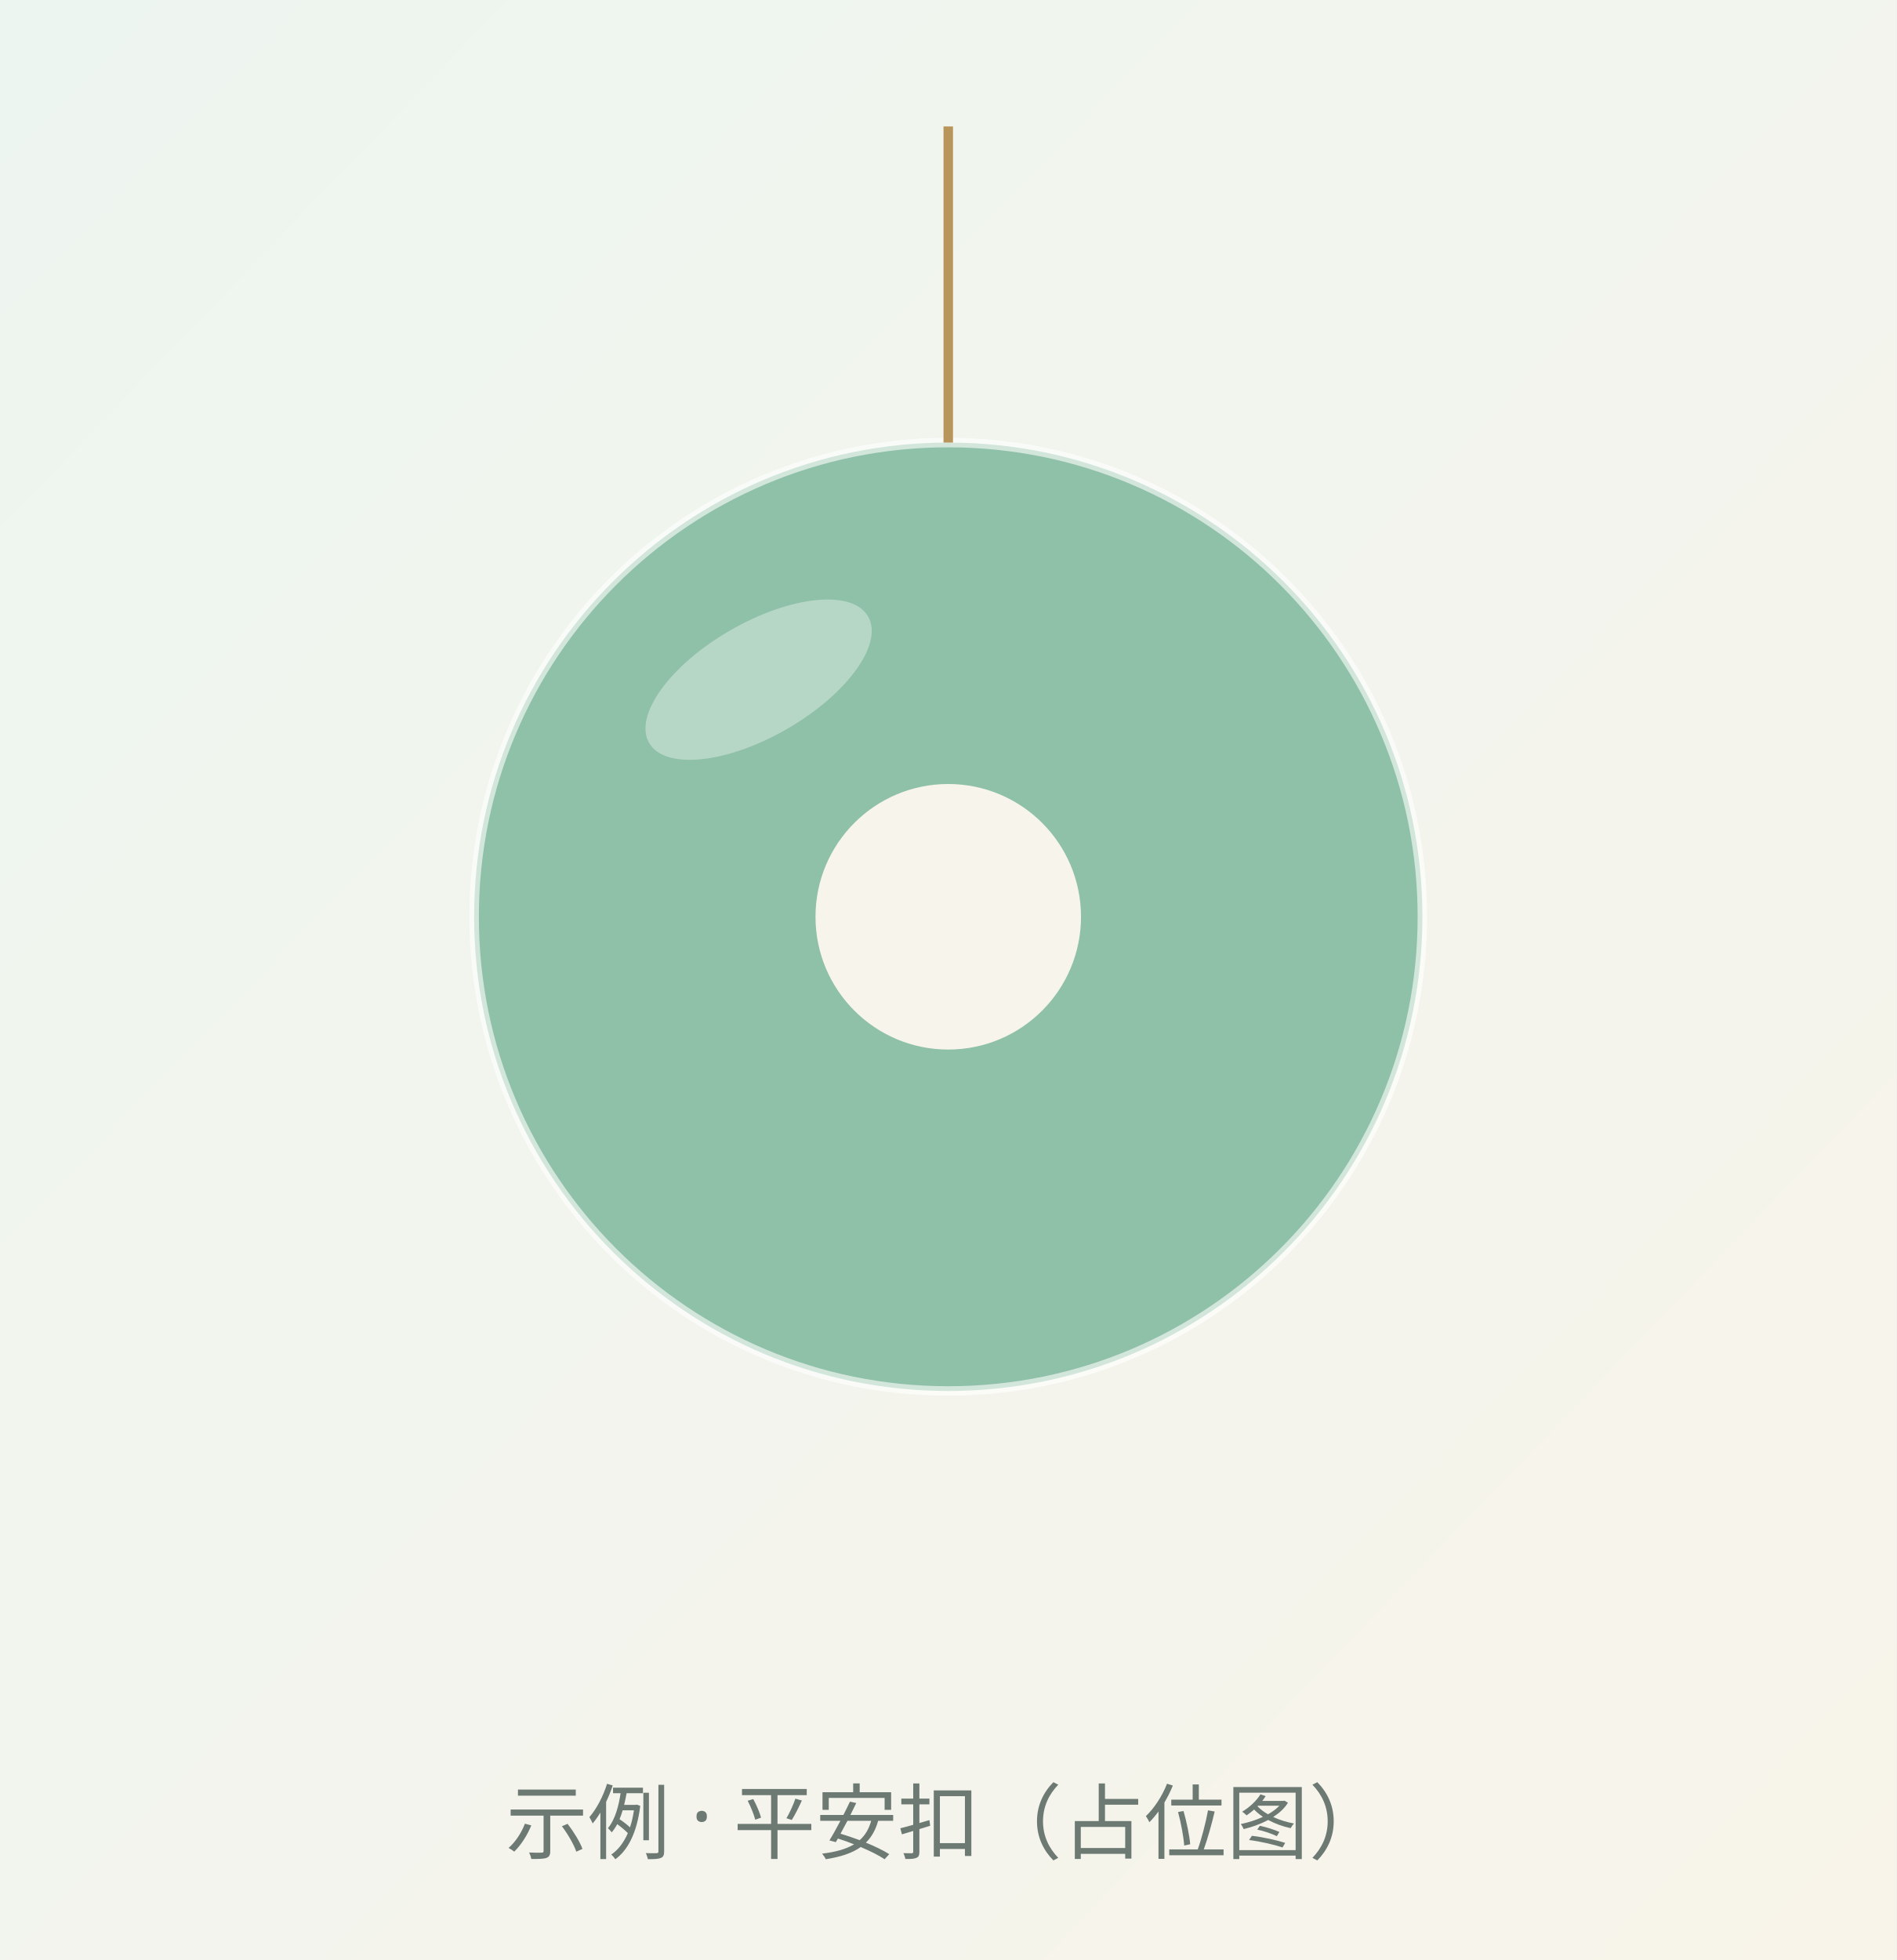
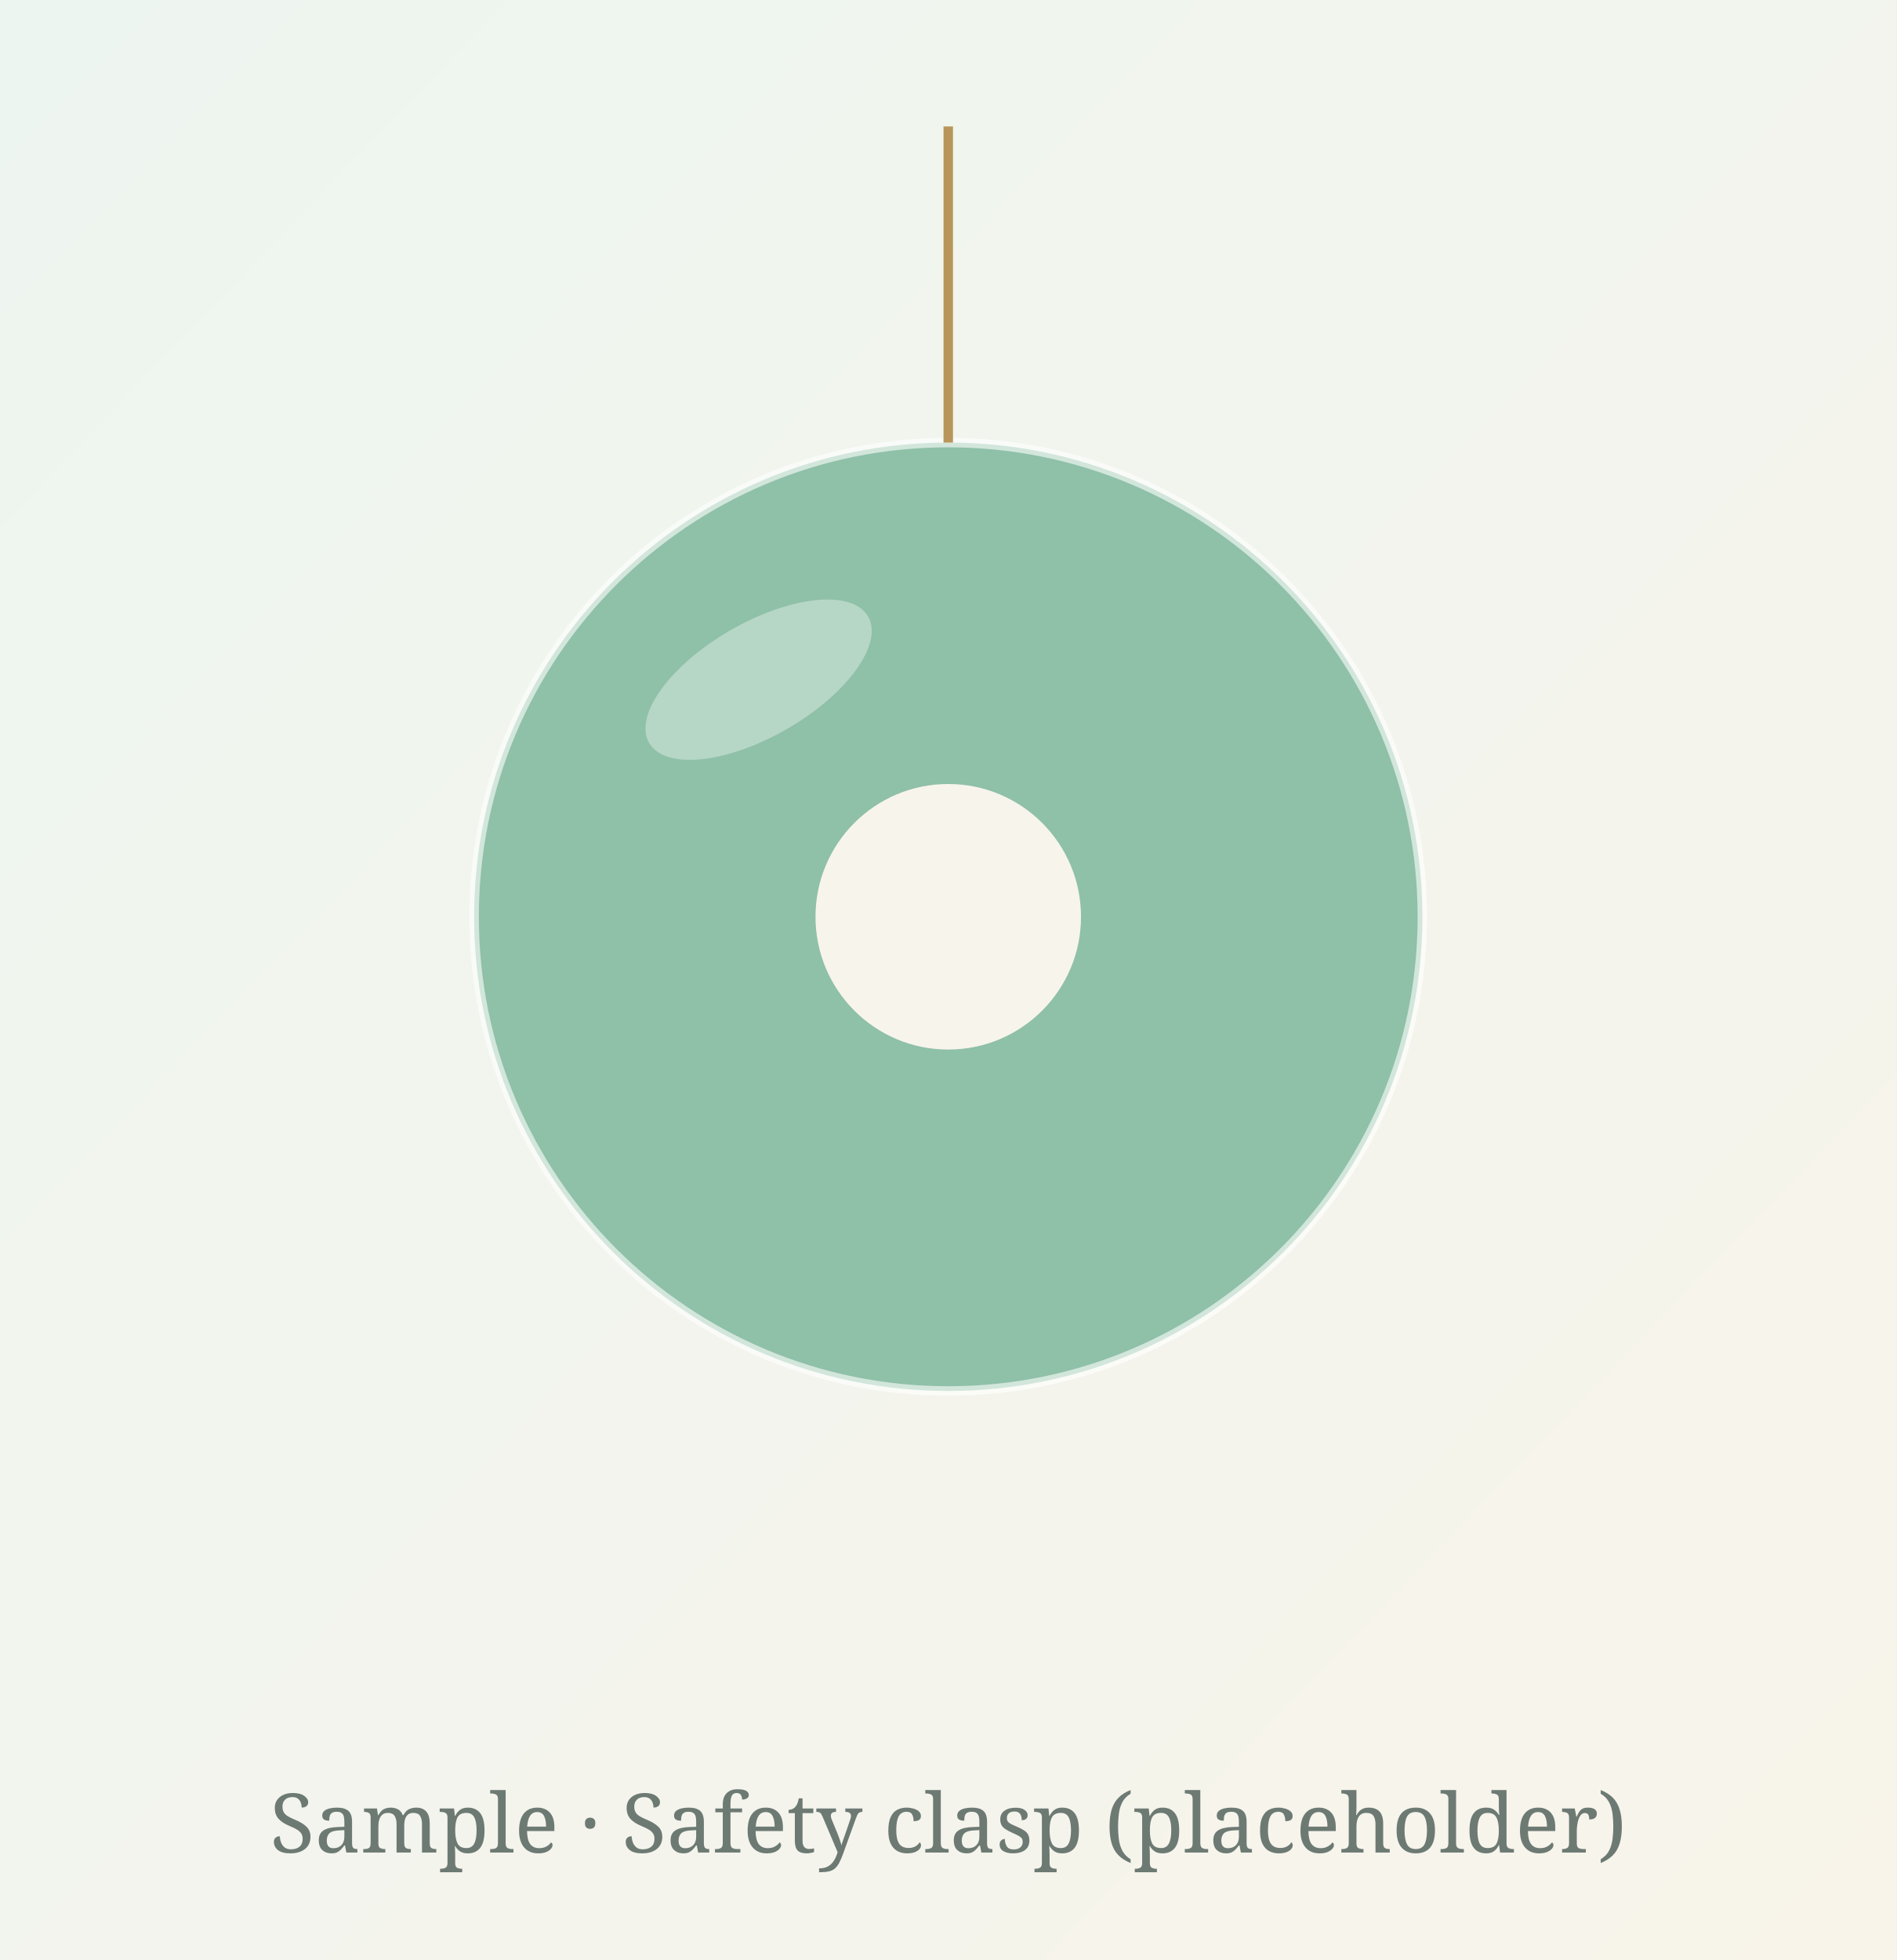
<svg xmlns="http://www.w3.org/2000/svg" viewBox="0 0 600 620" width="600" height="620">
  <defs>
    <linearGradient id="bg" x1="0" y1="0" x2="1" y2="1">
      <stop offset="0" stop-color="#edf5f0" />
      <stop offset="1" stop-color="#f8f4ea" />
    </linearGradient>
  </defs>
  <rect width="600" height="620" fill="url(#bg)" />
  <circle cx="300.0" cy="290.0" r="150" fill="#8fc0a8" stroke="#ffffff" stroke-opacity=".6" stroke-width="3" />
  <circle cx="300.0" cy="290.0" r="42" fill="#f7f4ec" />
  <ellipse cx="240.0" cy="215.0" rx="40" ry="18" fill="#fff" fill-opacity=".35" transform="rotate(-30 240.0 215.0)" />
  <line x1="300.0" y1="40" x2="300.0" y2="140.0" stroke="#b8955a" stroke-width="3" />
-   <text x="300.0" y="586" text-anchor="middle" font-family="serif" font-size="26" fill="#6d7a74">示例 · 平安扣（占位图）</text>
+   <text x="300.0" y="586" text-anchor="middle" font-family="serif" font-size="26" fill="#6d7a74">Sample · Safety clasp (placeholder)</text>
</svg>
